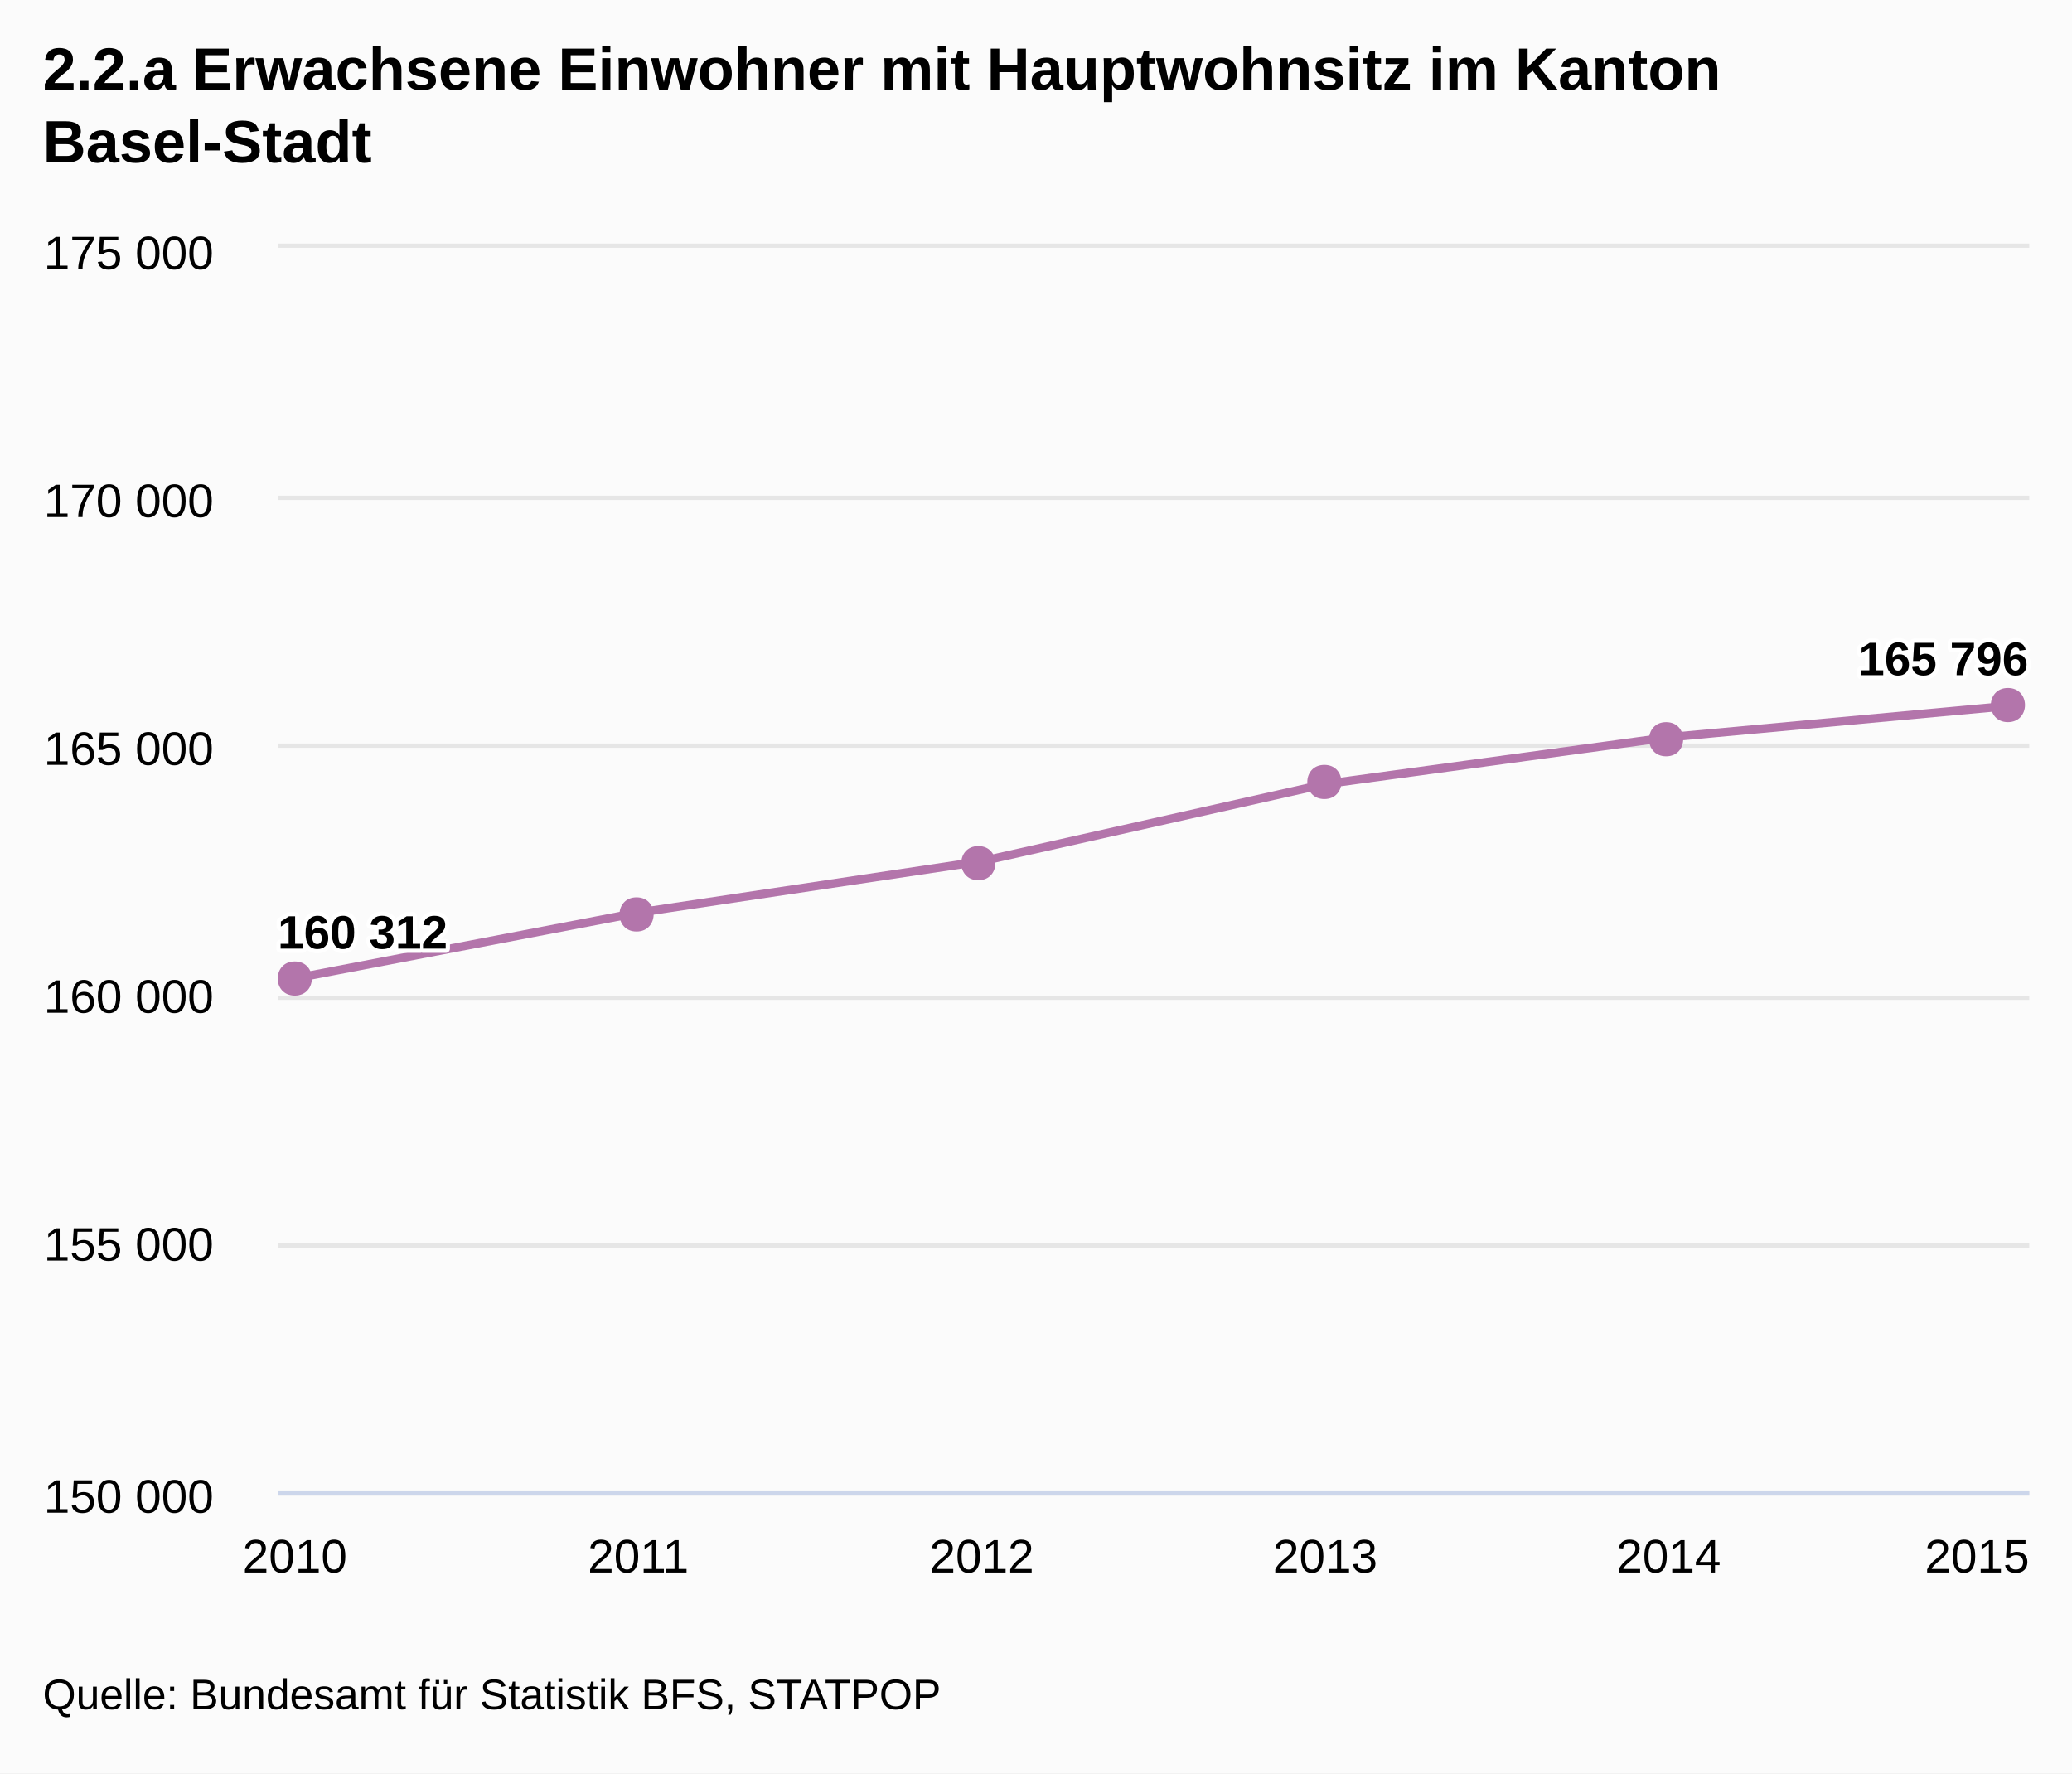
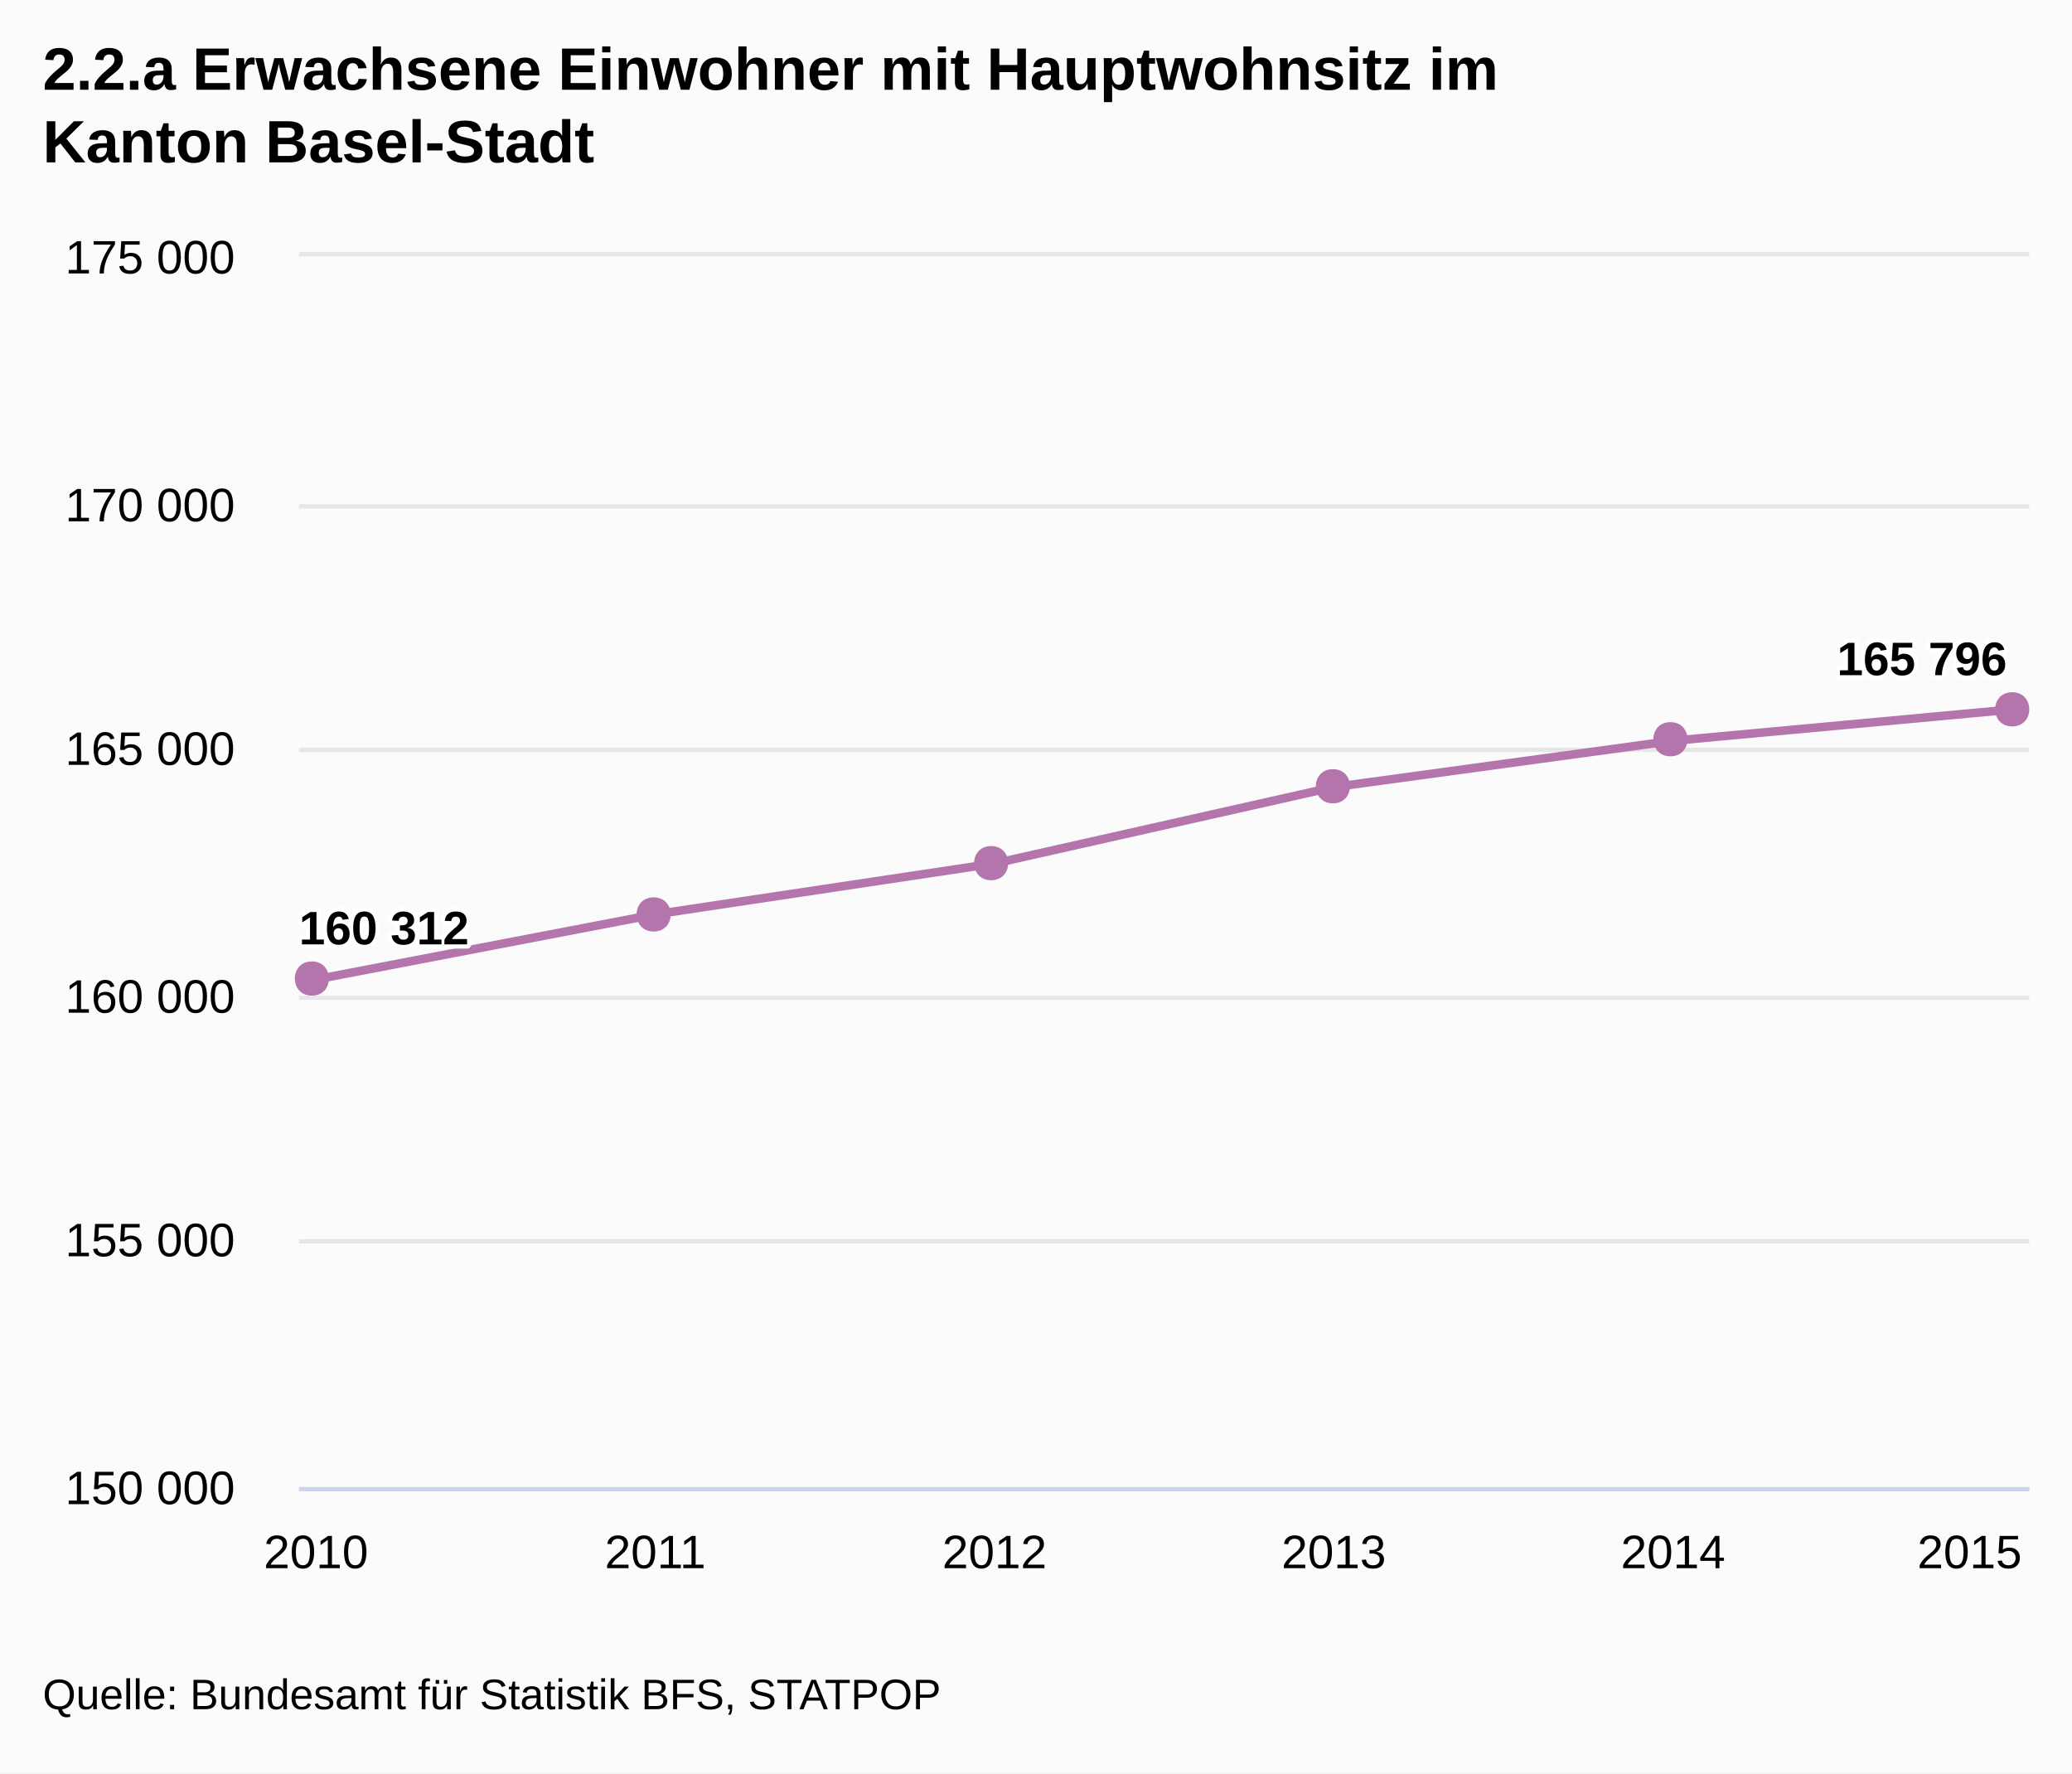
<svg xmlns="http://www.w3.org/2000/svg" class="highcharts-root" viewBox="0 0 485 415" font-family="Arial" font-size="12">
  <defs>
    <clipPath id="a">
-       <path fill="none" d="M0 0h410v291H0z" />
+       <path fill="none" d="M0 0h405v288H0z" />
    </clipPath>
  </defs>
  <rect fill="#fbfbfb" class="highcharts-background" width="485" height="415" rx="0" ry="0" />
-   <path fill="none" class="highcharts-plot-background" d="M65 58h410v291H65z" />
+   <path fill="none" class="highcharts-plot-background" d="M70 60h405v288H70z" />
  <g class="highcharts-grid highcharts-xaxis-grid">
-     <path fill="none" class="highcharts-grid-line" d="M68.5 58v291m80-291v291m81-291v291m80-291v291m81-291v291m80-291v291" />
+     <path fill="none" class="highcharts-grid-line" d="M73.5 60v288m79-288v288m80-288v288m79-288v288m80-288v288m79-288v288" />
  </g>
  <g class="highcharts-grid highcharts-yaxis-grid">
-     <path fill="none" stroke="#e6e6e6" class="highcharts-grid-line" d="M65 349.5h410m-410-58h410m-410-58h410m-410-59h410m-410-58h410m-410-59h410" />
+     <path fill="none" stroke="#e6e6e6" class="highcharts-grid-line" d="M70 348.5h405m-405-58h405m-405-57h405m-405-58h405m-405-57h405m-405-59h405" />
  </g>
-   <path fill="none" class="highcharts-plot-border" d="M65 58h410v291H65z" />
+   <path fill="none" class="highcharts-plot-border" d="M70 60h405v288H70z" />
  <g class="highcharts-axis highcharts-xaxis">
-     <path fill="none" class="highcharts-axis-line" stroke="#ccd6eb" d="M65 349.5h410" />
+     <path fill="none" class="highcharts-axis-line" stroke="#ccd6eb" d="M70 348.5h405" />
  </g>
  <g class="highcharts-axis highcharts-yaxis">
-     <path fill="none" class="highcharts-axis-line" d="M65 58v291" />
+     <path fill="none" class="highcharts-axis-line" d="M70 60v288" />
  </g>
  <g class="highcharts-series-group">
-     <g class="highcharts-series highcharts-series-0 highcharts-line-series highcharts-color-undefined" transform="translate(65 58)" clip-path="url(#a)">
-       <path fill="none" d="M4.02 170.968l80.392-15.388 80.392-12.036 80.392-18.053 80.392-10.953 80.392-7.403" class="highcharts-graph" stroke="#B375AB" stroke-width="2" stroke-linejoin="round" stroke-linecap="round" />
-       <path fill="none" d="M-5.98 170.968h10l80.392-15.388 80.392-12.036 80.392-18.053 80.392-10.953 80.392-7.403h10" stroke-linejoin="round" stroke="rgba(192,192,192,0)" stroke-width="22" class="highcharts-tracker" />
+     <g class="highcharts-series highcharts-series-0 highcharts-line-series highcharts-color-undefined" transform="translate(70 60)" clip-path="url(#a)">
+       <path fill="none" d="M3.97 169.206l79.412-15.23 79.412-11.911 79.412-17.868 79.412-10.84 79.411-7.327" class="highcharts-graph" stroke="#B375AB" stroke-width="2" stroke-linejoin="round" stroke-linecap="round" />
+       <path fill="none" d="M-6.03 169.206h10l79.412-15.23 79.412-11.911 79.412-17.868 79.412-10.84 79.411-7.327h10" stroke-linejoin="round" stroke="rgba(192,192,192,0)" stroke-width="22" class="highcharts-tracker" />
    </g>
    <g class="highcharts-markers highcharts-series-0 highcharts-line-series highcharts-color-undefined highcharts-tracker">
-       <path fill="#B375AB" d="M470 161c5.328 0 5.328 8 0 8s-5.328-8 0-8zm-80 8c5.328 0 5.328 8 0 8s-5.328-8 0-8zm-80 10c5.328 0 5.328 8 0 8s-5.328-8 0-8zm-81 19c5.328 0 5.328 8 0 8s-5.328-8 0-8zm-80 12c5.328 0 5.328 8 0 8s-5.328-8 0-8zm-80 15c5.328 0 5.328 8 0 8s-5.328-8 0-8z" class="highcharts-point" />
+       <path fill="#B375AB" d="M471 162c5.328 0 5.328 8 0 8s-5.328-8 0-8zm-80 7c5.328 0 5.328 8 0 8s-5.328-8 0-8zm-79 11c5.328 0 5.328 8 0 8s-5.328-8 0-8zm-80 18c5.328 0 5.328 8 0 8s-5.328-8 0-8zm-79 12c5.328 0 5.328 8 0 8s-5.328-8 0-8zm-80 15c5.328 0 5.328 8 0 8s-5.328-8 0-8z" class="highcharts-point" />
    </g>
  </g>
  <text x="10" class="highcharts-title" style="width:421px" y="21" color="#000" font-size="14" font-weight="700">
-     <tspan>2.2.a Erwachsene Einwohner mit Hauptwohnsitz im Kanton</tspan>
-     <tspan dy="17" x="10">Basel-Stadt</tspan>
+     <tspan>2.2.a Erwachsene Einwohner mit Hauptwohnsitz im</tspan>
+     <tspan dy="17" x="10">Kanton Basel-Stadt</tspan>
  </text>
  <g class="highcharts-data-labels highcharts-series-0 highcharts-line-series highcharts-color-undefined">
-     <text x="5" style="text-outline:1px contrast" y="16" font-size="11" font-weight="700" color="#000" transform="translate(60 206)" class="highcharts-label highcharts-data-label highcharts-data-label-color-undefined">
+     <text x="5" style="text-outline:1px contrast" y="16" font-size="11" font-weight="700" color="#000" transform="translate(65 205)" class="highcharts-label highcharts-data-label highcharts-data-label-color-undefined">
      <tspan x="5" y="16" class="highcharts-text-outline" fill="#FFF" stroke="#FFF" stroke-width="2" stroke-linejoin="round">160 312</tspan>
      <tspan x="5" y="16">160 312</tspan>
    </text>
-     <text x="5" style="text-outline:1px contrast" y="16" font-size="11" font-weight="700" color="#000" transform="translate(430 142)" class="highcharts-label highcharts-data-label highcharts-data-label-color-undefined">
+     <text x="5" style="text-outline:1px contrast" y="16" font-size="11" font-weight="700" color="#000" transform="translate(425 142)" class="highcharts-label highcharts-data-label highcharts-data-label-color-undefined">
      <tspan x="5" y="16" class="highcharts-text-outline" fill="#FFF" stroke="#FFF" stroke-width="2" stroke-linejoin="round">165 796</tspan>
      <tspan x="5" y="16">165 796</tspan>
    </text>
  </g>
  <g class="highcharts-axis-labels highcharts-xaxis-labels" text-anchor="middle" color="#000" cursor="default" font-size="11">
-     <text x="69.02" style="width:72px" y="368">
+     <text x="73.971" style="width:81" y="367" text-overflow="ellipsis">
      <tspan>2010</tspan>
    </text>
-     <text x="149.412" style="width:72px" y="368">
+     <text x="153.382" style="width:81" y="367" text-overflow="ellipsis">
      <tspan>2011</tspan>
    </text>
-     <text x="229.804" style="width:72px" y="368">
+     <text x="232.794" style="width:81" y="367" text-overflow="ellipsis">
      <tspan>2012</tspan>
    </text>
-     <text x="310.196" style="width:72px" y="368">
+     <text x="312.206" style="width:81" y="367" text-overflow="ellipsis">
      <tspan>2013</tspan>
    </text>
-     <text x="390.588" style="width:72px" y="368">
+     <text x="391.618" style="width:81" y="367" text-overflow="ellipsis">
      <tspan>2014</tspan>
    </text>
-     <text x="462.781" style="width:72px" y="368">
+     <text x="461.031" style="width:44.471" y="367" text-overflow="ellipsis">
      <tspan>2015</tspan>
    </text>
  </g>
  <g class="highcharts-axis-labels highcharts-yaxis-labels" text-anchor="end" color="#000" cursor="default" font-size="11">
-     <text x="50" style="width:150px" y="354">
+     <text x="55" style="width:150px" y="352">
      <tspan>150 000</tspan>
    </text>
-     <text x="50" style="width:150px" y="295">
+     <text x="55" style="width:150px" y="294">
      <tspan>155 000</tspan>
    </text>
-     <text x="50" style="width:150px" y="237">
+     <text x="55" style="width:150px" y="237">
      <tspan>160 000</tspan>
    </text>
-     <text x="50" style="width:150px" y="179">
+     <text x="55" style="width:150px" y="179">
      <tspan>165 000</tspan>
    </text>
-     <text x="50" style="width:150px" y="121">
+     <text x="55" style="width:150px" y="122">
      <tspan>170 000</tspan>
    </text>
-     <text x="50" style="width:150px" y="63">
+     <text x="55" style="width:150px" y="64">
      <tspan>175 000</tspan>
    </text>
  </g>
  <text x="10" class="highcharts-credits" y="400" cursor="default" color="#000" font-size="10">
    <tspan>Quelle: Bundesamt für Statistik BFS, STATPOP</tspan>
  </text>
</svg>
